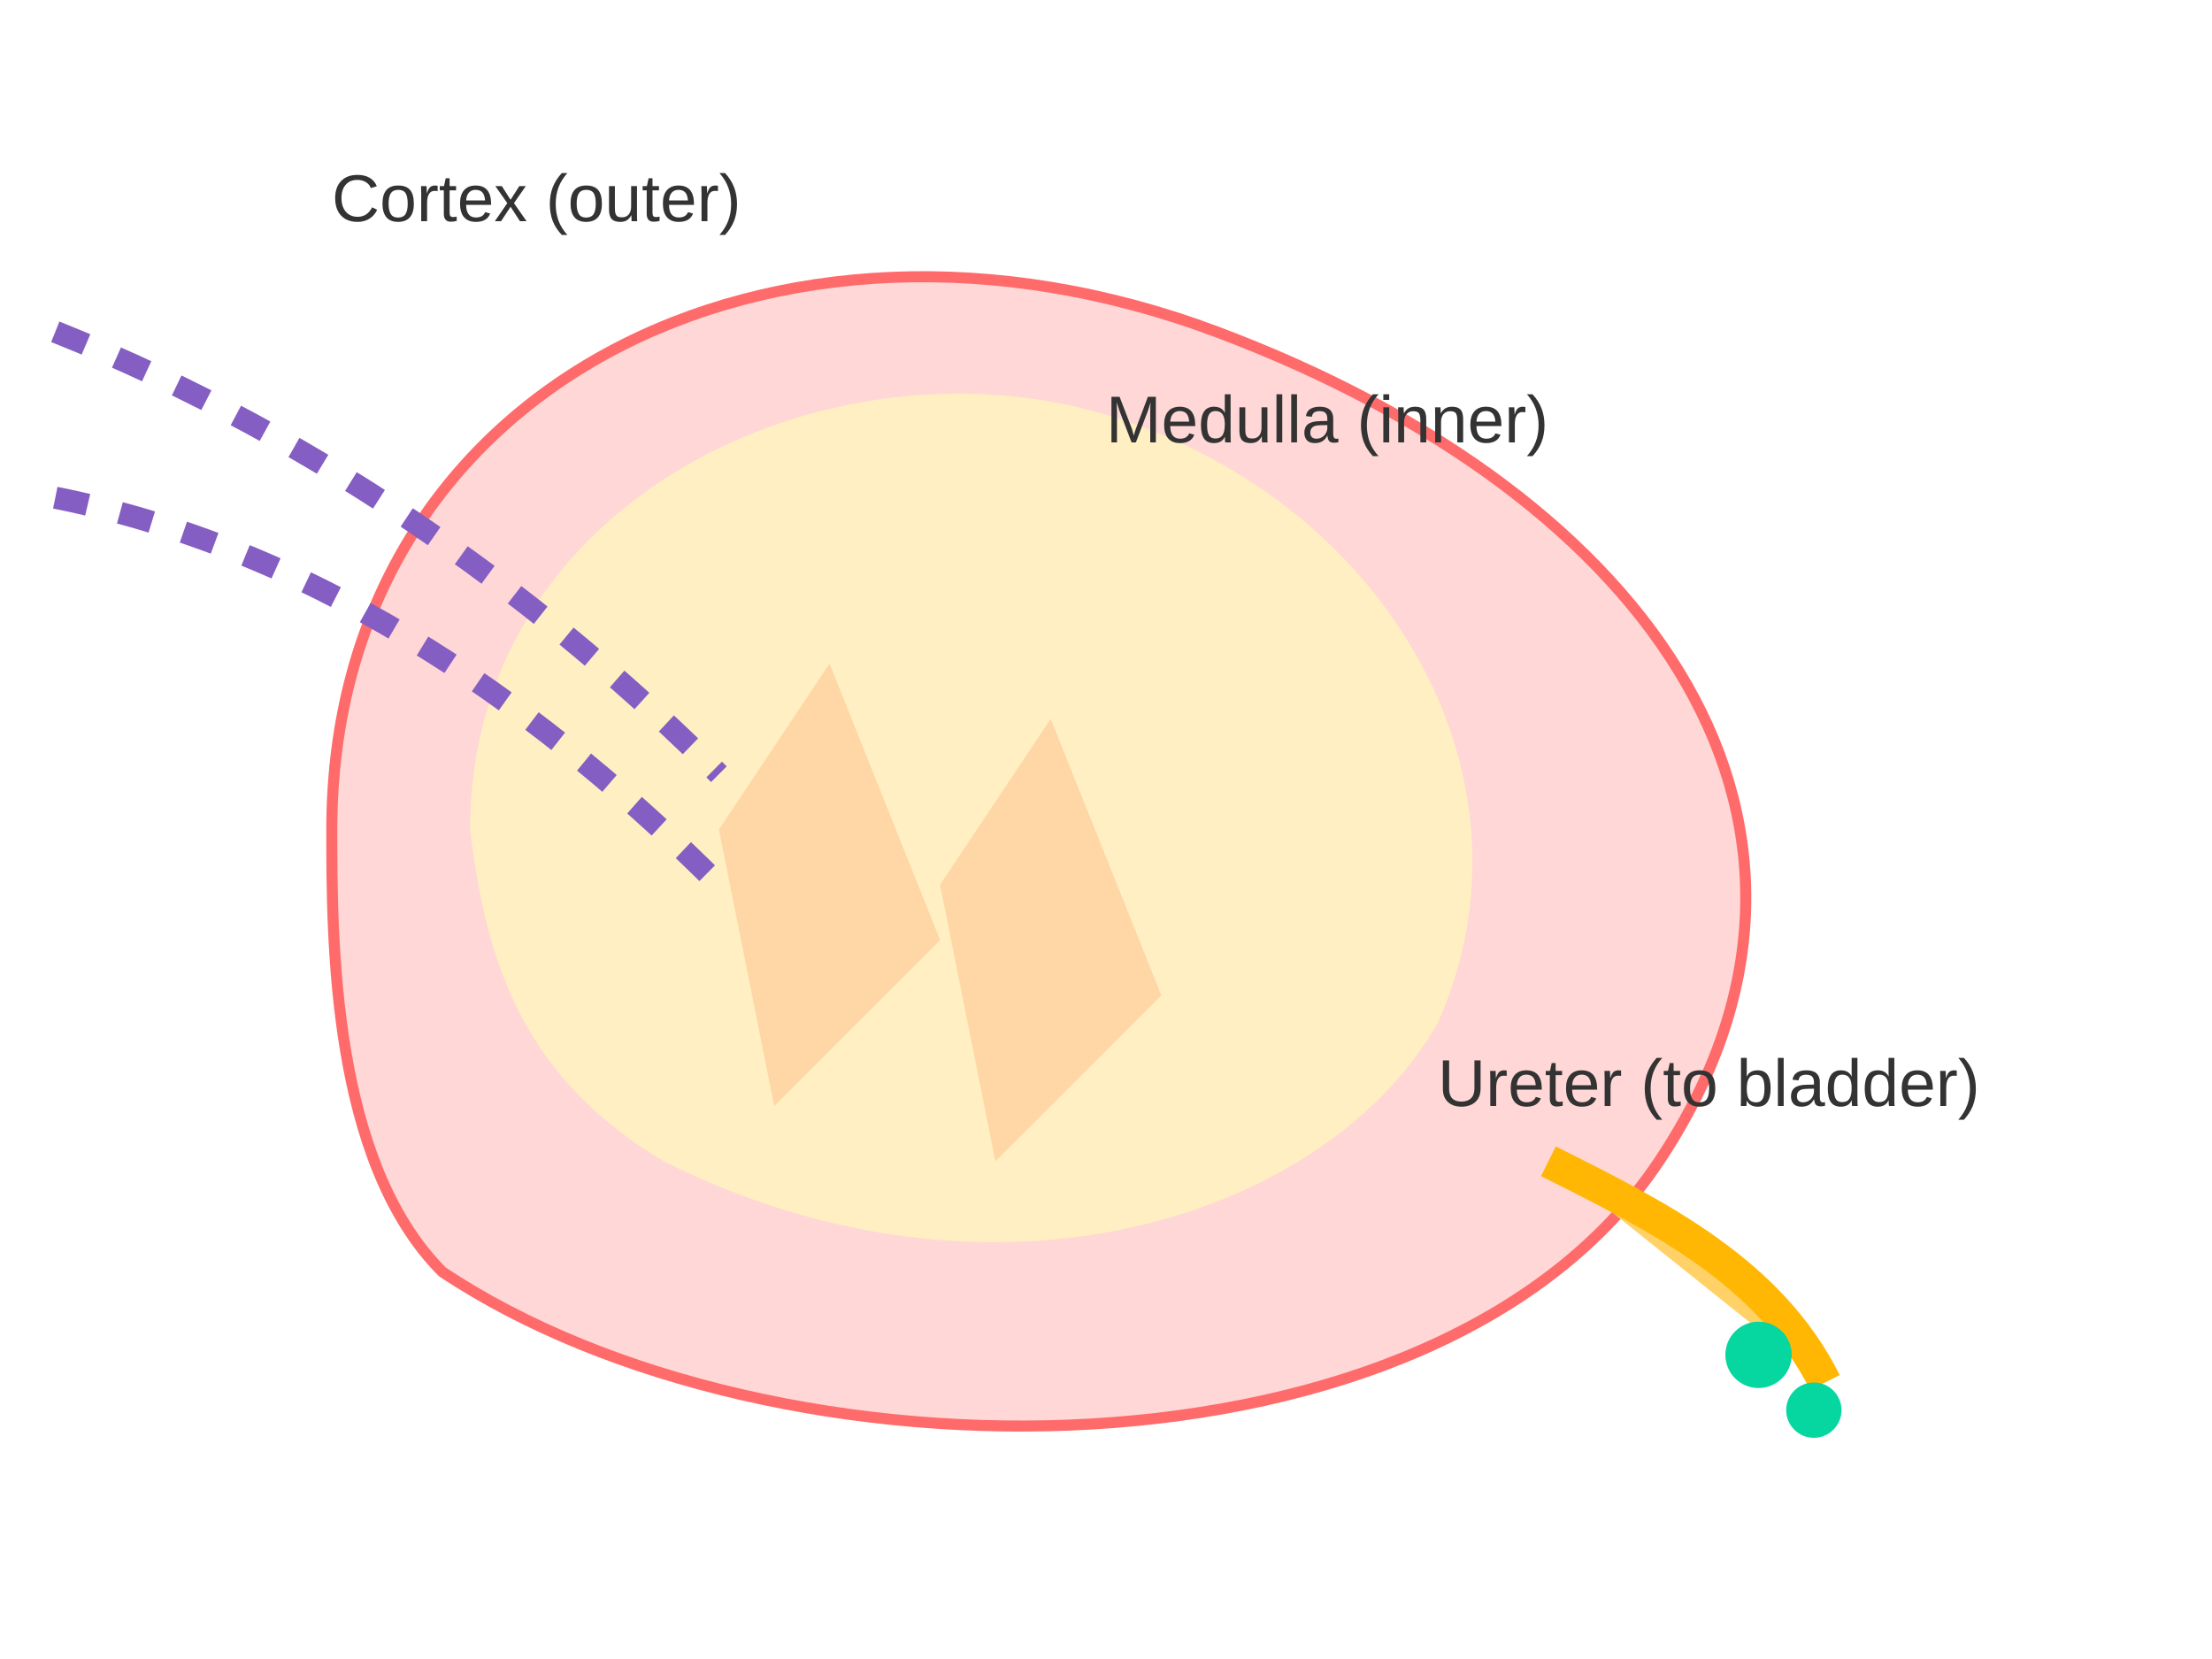
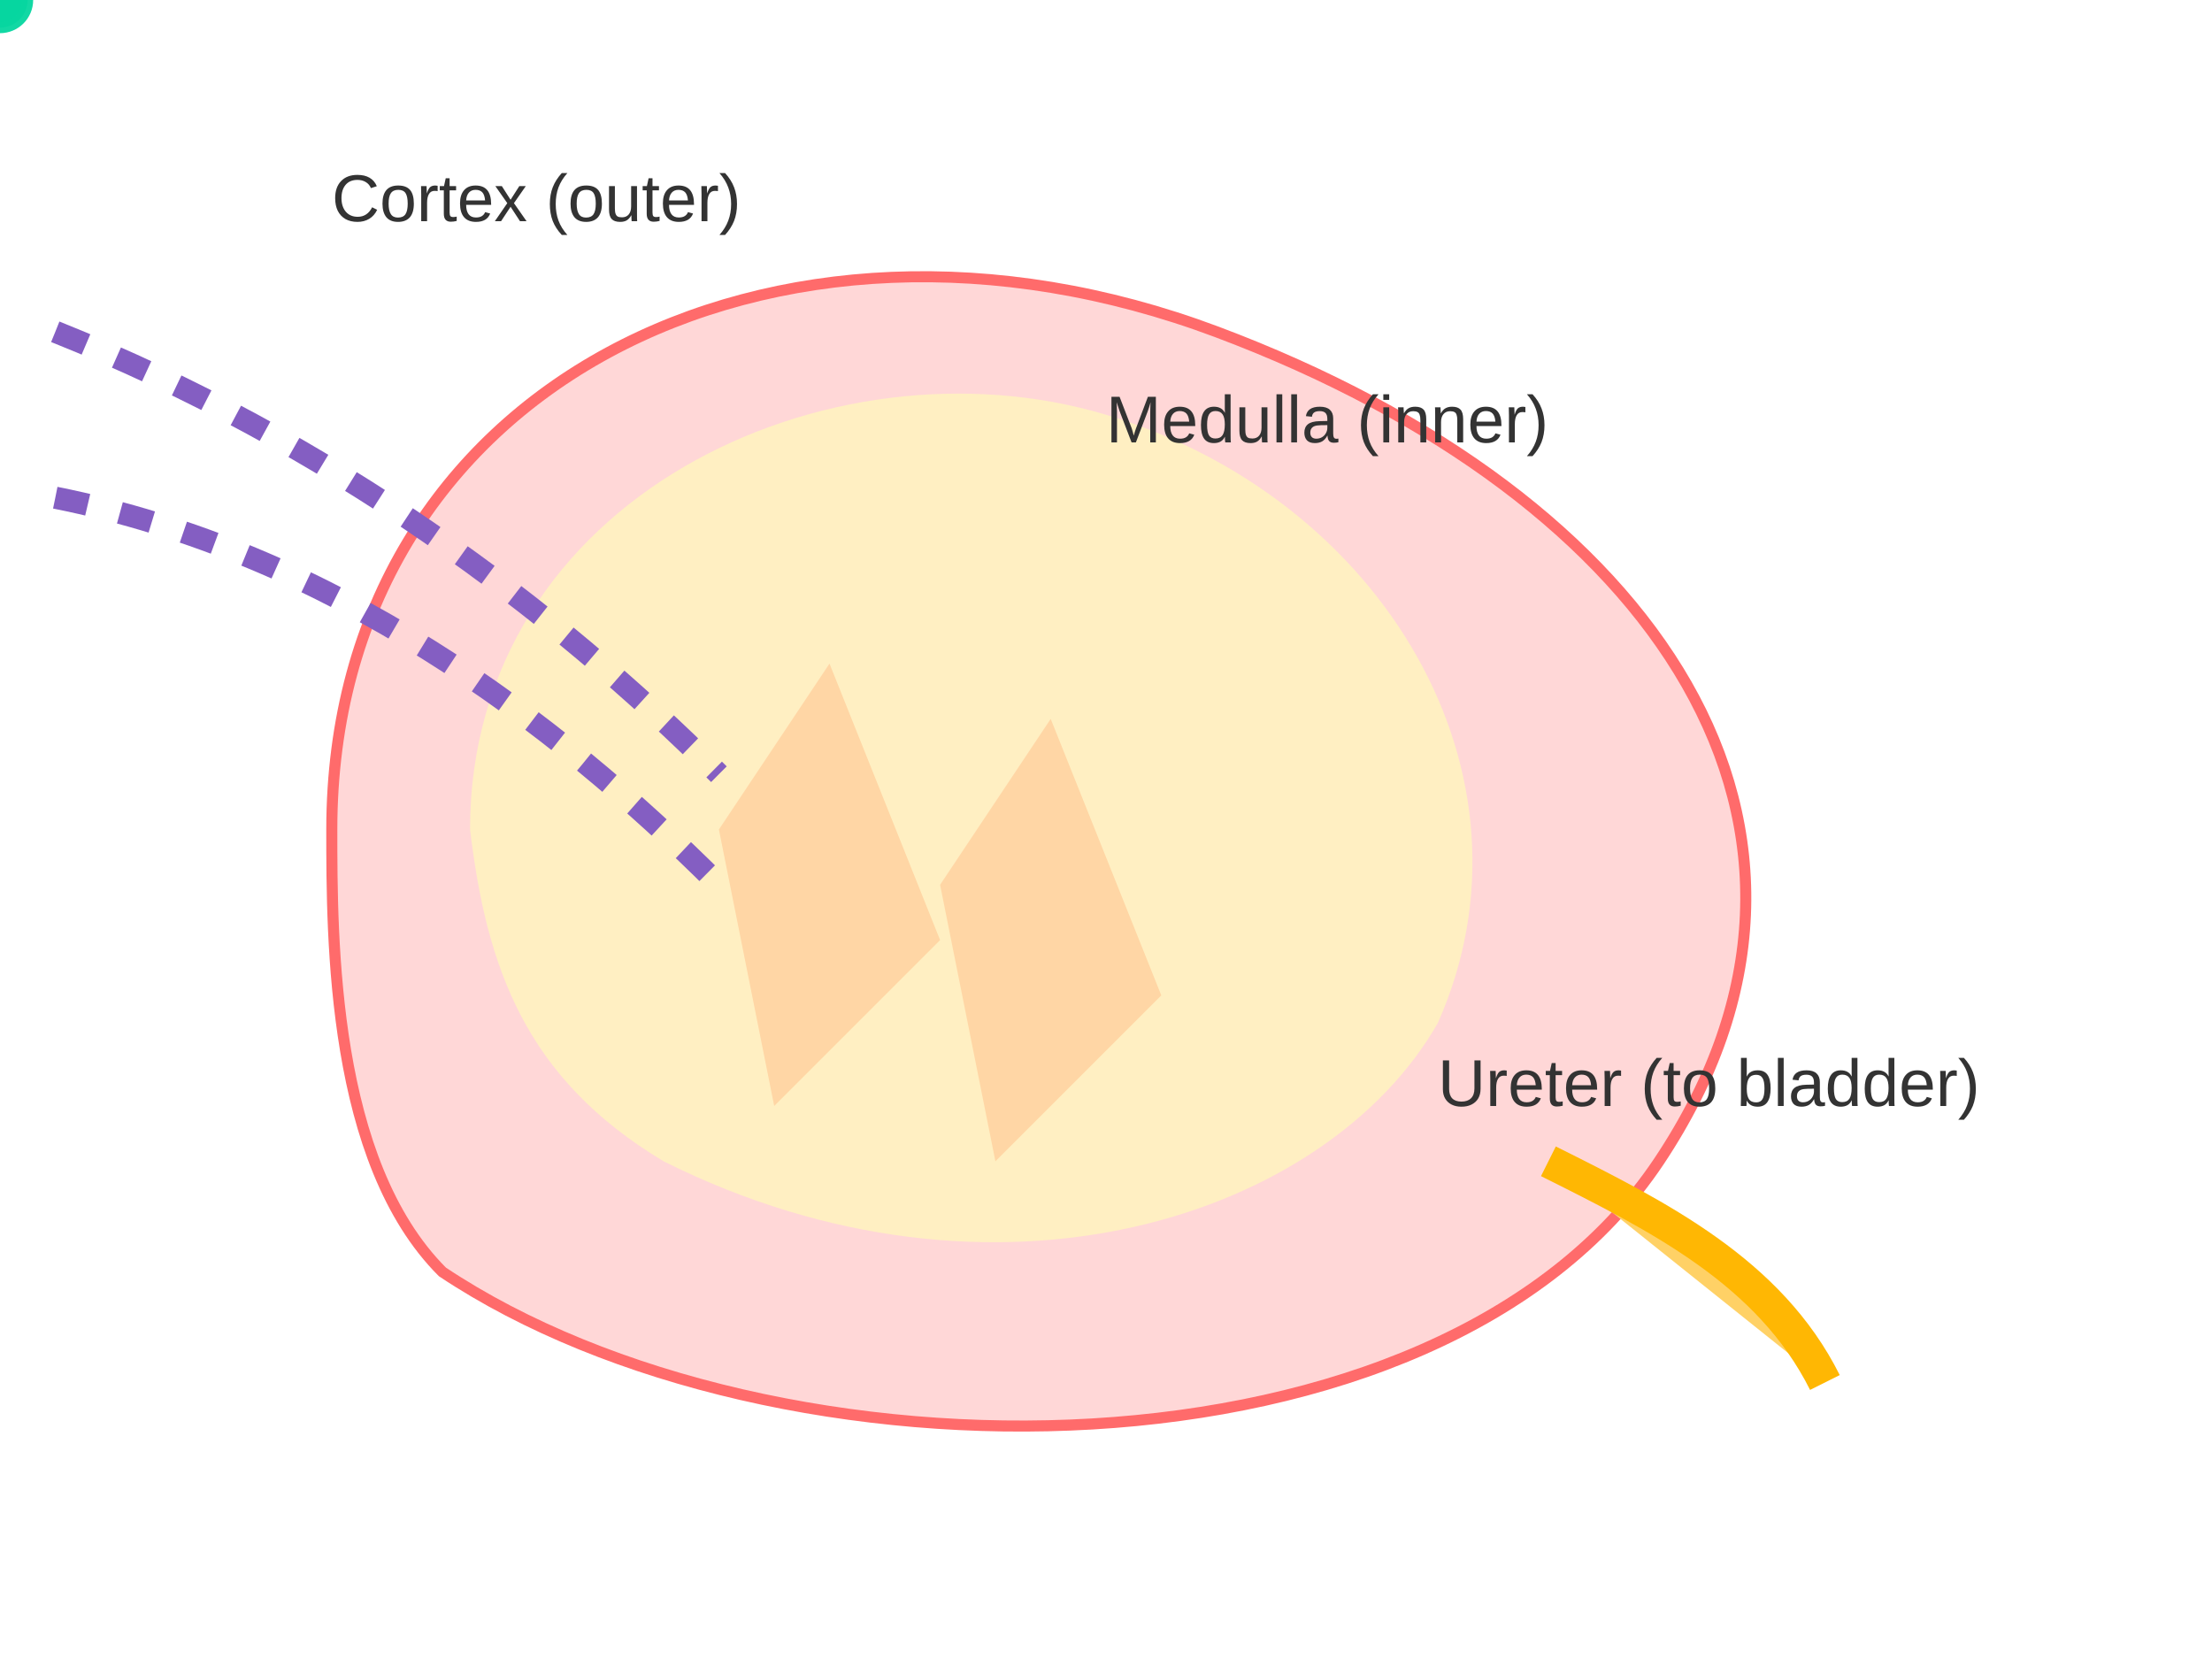
<svg xmlns="http://www.w3.org/2000/svg" viewBox="0 0 400 300" aria-label="Detailed kidney">
  <defs>
    <style> .k{fill:#ffd7d7; stroke:#ff6b6b; stroke-width:2} .cortex{fill:#ffefc2} .medulla{fill:#ffd6a5} .ureter{fill:#ffd166} .stream{stroke:#845ec2; stroke-width:4; fill:none; stroke-dasharray:6 6}</style>
  </defs>
  <g id="kidneyWhole" class="k">
    <path d="M60,150 C60,70 140,30 220,60 C300,90 340,150 300,210 C260,270 140,270 80,230 C60,210 60,170 60,150 Z" />
  </g>
  <path id="cortex" d="M85,150 C85,90 150,60 200,75 C250,90 280,140 260,185 C240,220 180,240 120,210 C95,195 88,175 85,150 Z" class="cortex" />
  <g id="medulla" class="medulla">
    <path d="M150,120 L170,170 L140,200 L130,150 Z" />
    <path d="M190,130 L210,180 L180,210 L170,160 Z" />
  </g>
  <g id="blood" class="blood">
    <path id="artery" class="stream blood-stream" d="M10,60 C60,80 100,110 130,140" stroke="#ff6b6b" />
    <path id="vein" class="stream blood-stream" d="M10,90 C60,100 100,130 130,160" stroke="#06d6a0" />
  </g>
  <path id="ureter" d="M280,210 C300,220 320,230 330,250" class="ureter" stroke="#ffb703" stroke-width="6" fill="none" />
+   <path id="urinePath" d="M240,180 C252,190 270,200 300,230" fill="none" stroke="none" />
  <g id="urine">
-     <circle cx="318" cy="245" r="6" fill="#06d6a0" class="urine-flow" />
-     <circle cx="328" cy="255" r="5" fill="#06d6a0" class="urine-flow" style="animation-delay:0.3s" />
+     <circle id="kUrineDot1" r="6" fill="#06d6a0" opacity="0.95">
+       <animateMotion id="kUrineAnim1" dur="1.2s" repeatCount="indefinite" begin="indefinite">
+         <mpath href="#urinePath" />
+       </animateMotion>
+     </circle>
+     <circle id="kUrineDot2" r="5" fill="#06d6a0" opacity="0.9">
+       <animateMotion id="kUrineAnim2" dur="1.2s" repeatCount="indefinite" begin="indefinite">
+         <mpath href="#urinePath" />
+       </animateMotion>
+     </circle>
+     <circle id="kUrineDot3" r="4" fill="#06d6a0" opacity="0.85">
+       <animateMotion id="kUrineAnim3" dur="1.2s" repeatCount="indefinite" begin="indefinite">
+         <mpath href="#urinePath" />
+       </animateMotion>
+     </circle>
  </g>
  <g font-family="Arial" font-size="12" fill="#333">
    <text x="60" y="40">Cortex (outer)</text>
    <text x="200" y="80">Medulla (inner)</text>
    <text x="260" y="200">Ureter (to bladder)</text>
  </g>
</svg>
